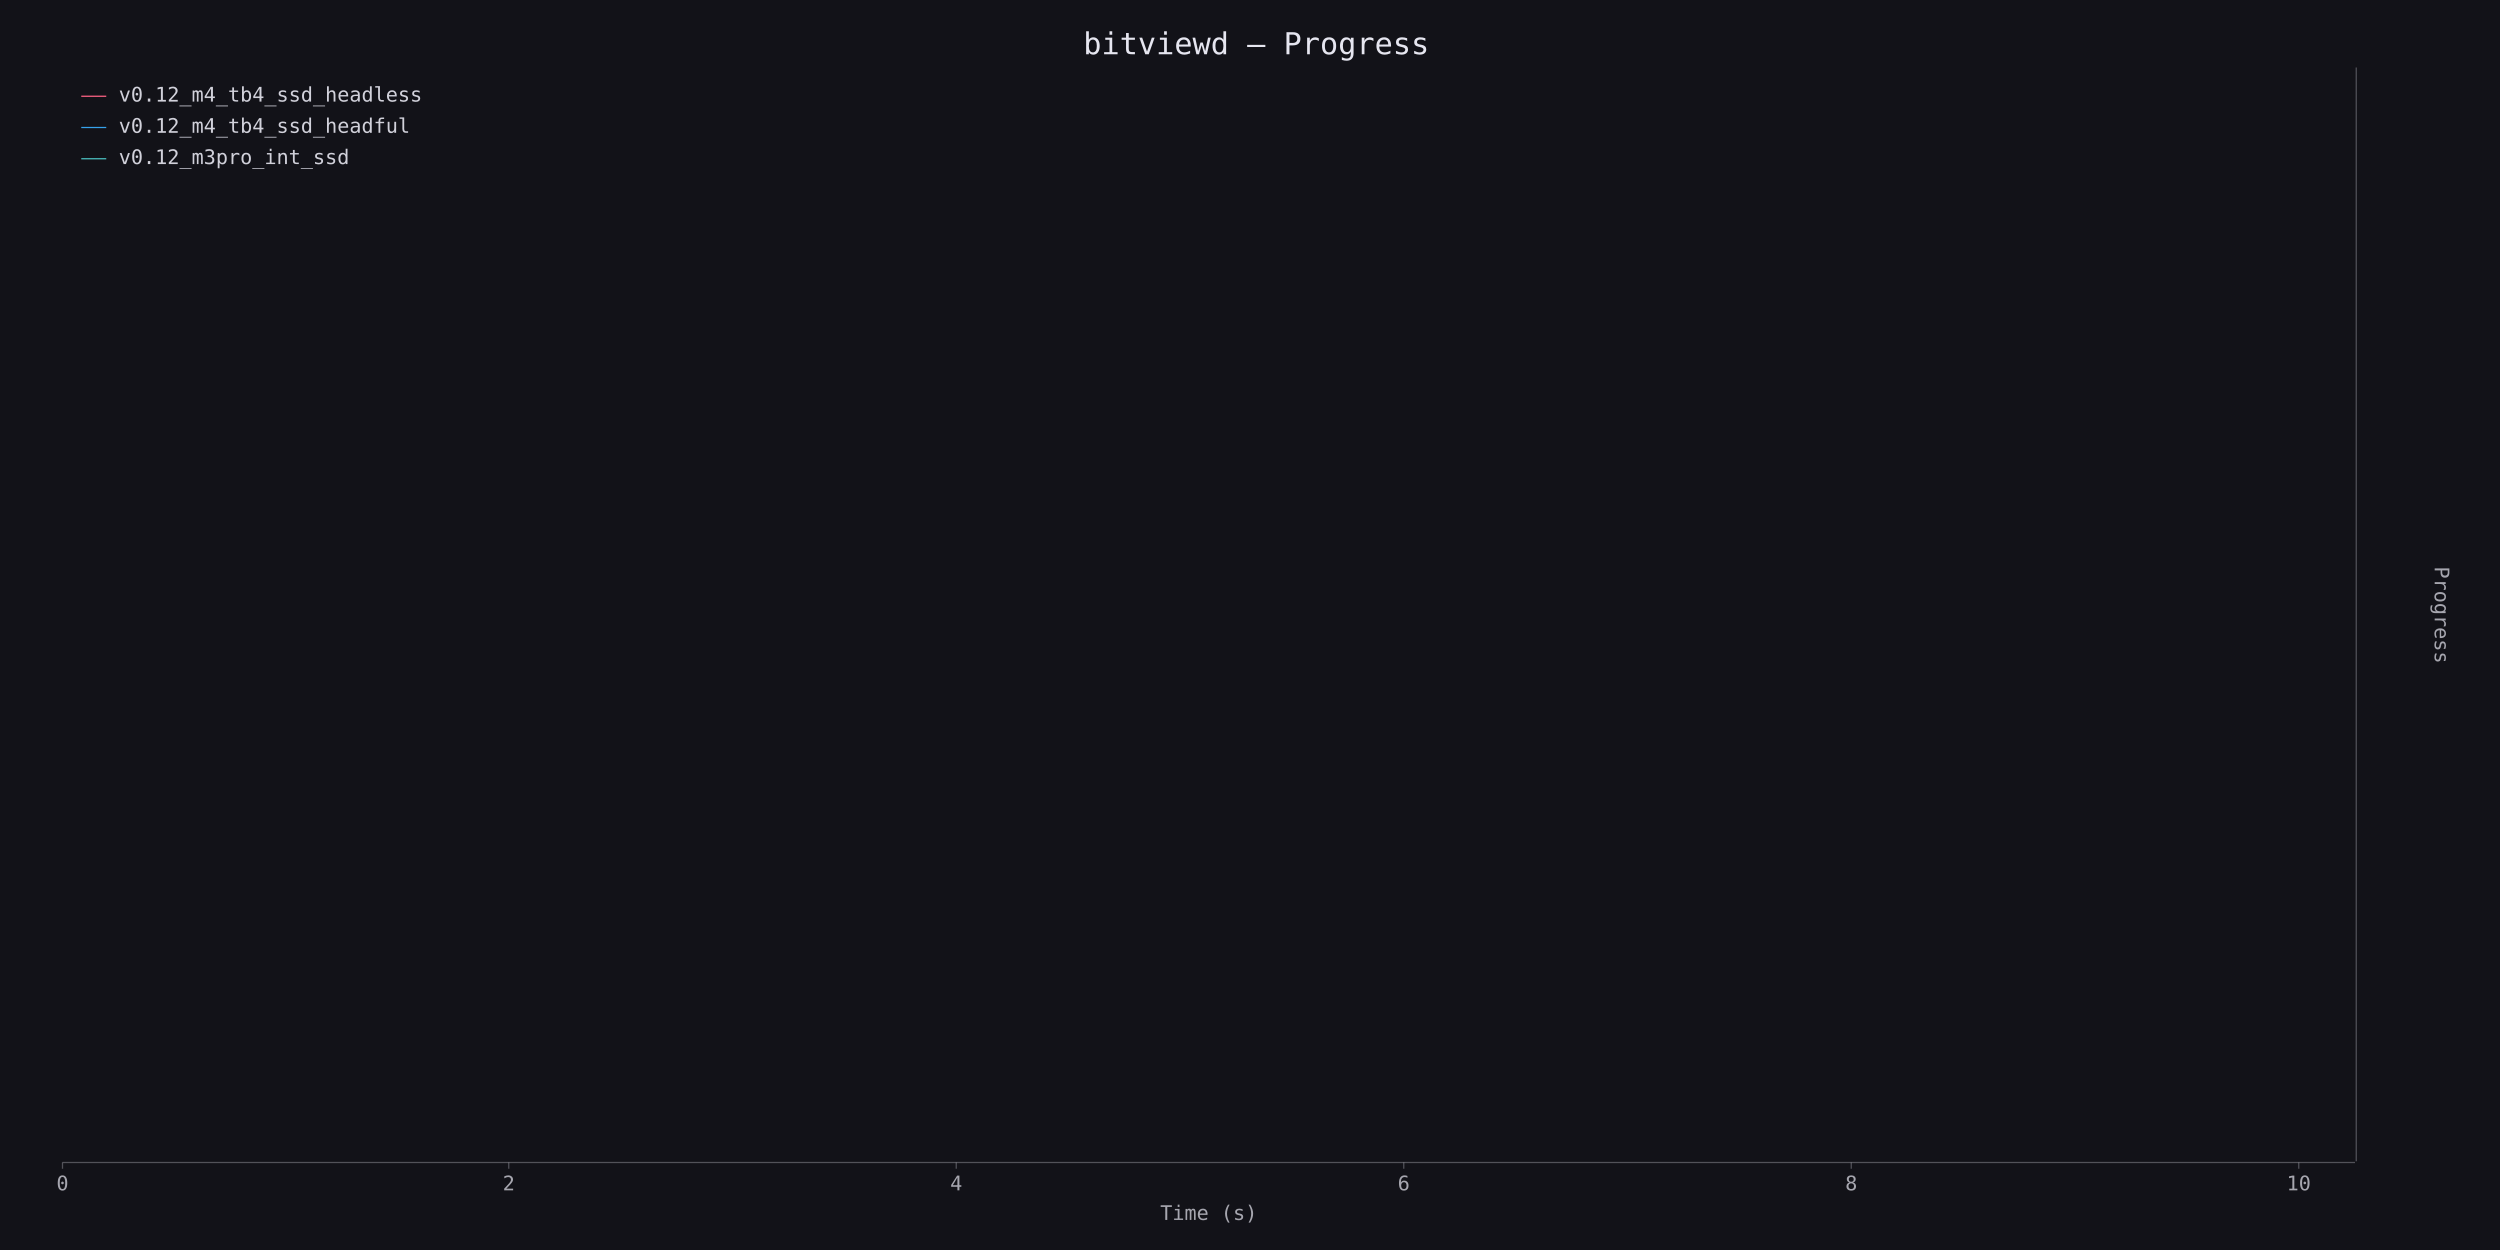
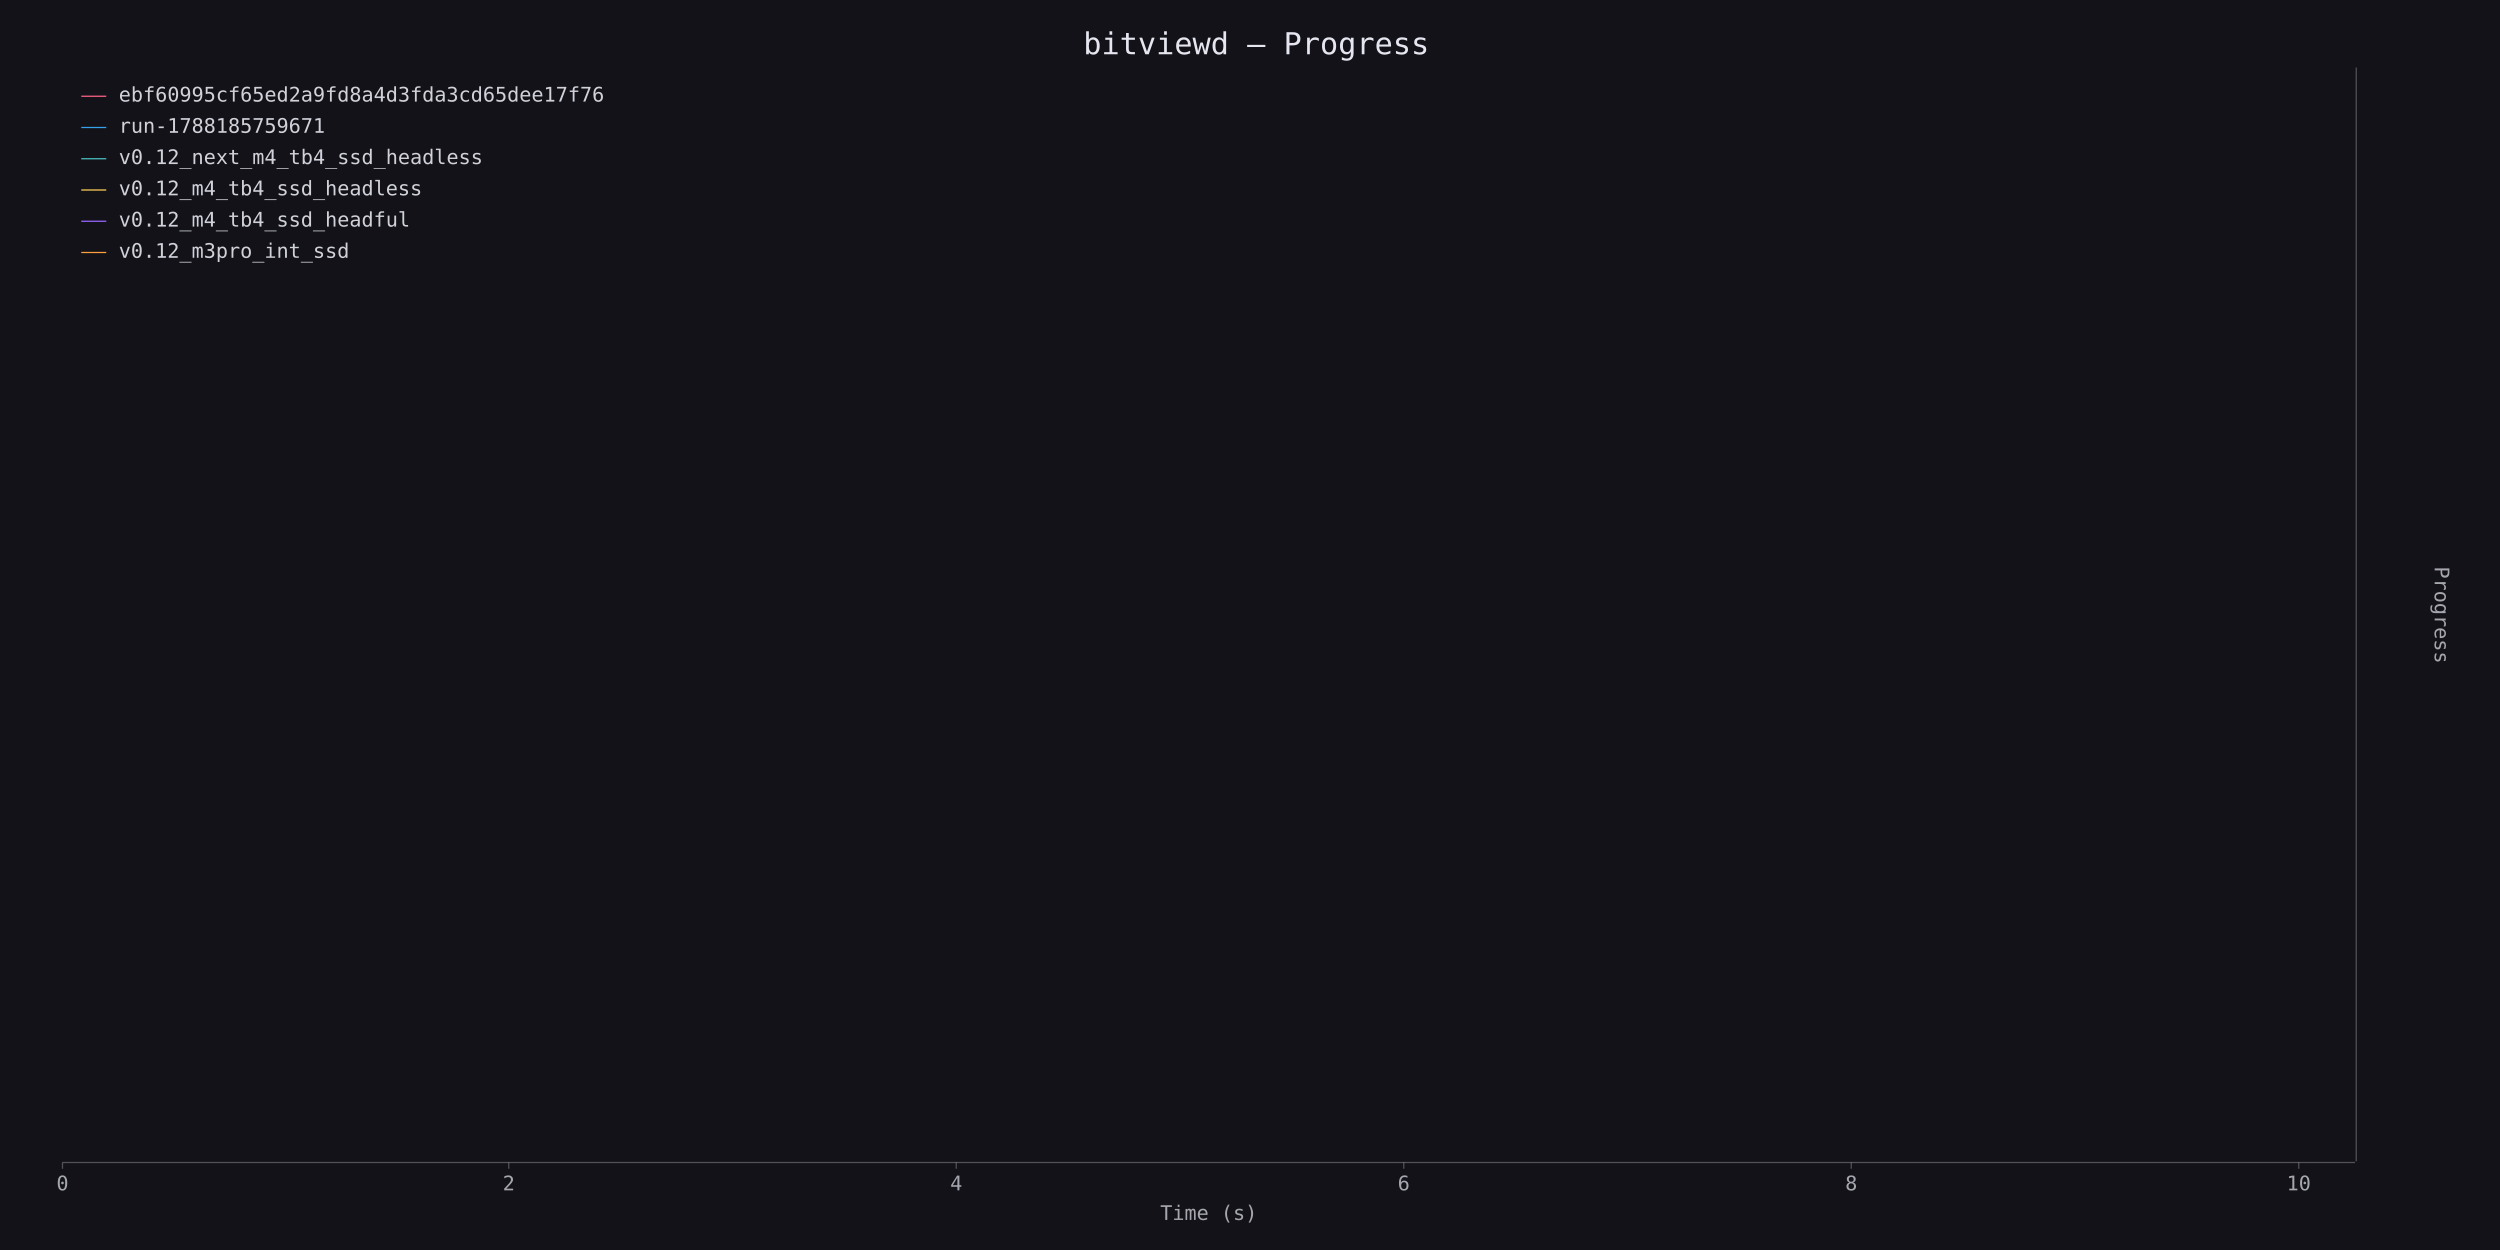
<svg xmlns="http://www.w3.org/2000/svg" width="2000" height="1000" viewBox="0 0 2000 1000">
  <rect x="0" y="0" width="2000" height="1000" opacity="1" fill="#121218" stroke="none" />
  <text x="1005" y="25" dy="0.76em" text-anchor="middle" font-family="monospace" font-size="24.194" opacity="1" fill="#E6E6F0">
bitviewd — Progress
</text>
  <text x="967" y="980" dy="-0.5ex" text-anchor="middle" font-family="monospace" font-size="16.129" opacity="0.7" fill="#E6E6F0">
Time (s)
</text>
  <text x="1960" y="492" dy="0.76em" text-anchor="middle" font-family="monospace" font-size="16.129" opacity="0.7" fill="#E6E6F0" transform="rotate(90, 1960, 492)">
Progress
</text>
  <polyline fill="none" opacity="0.3" stroke="#E6E6F0" stroke-width="1" points="50,930 1884,930 " />
  <text x="50" y="940" dy="0.76em" text-anchor="middle" font-family="monospace" font-size="16.129" opacity="0.7" fill="#E6E6F0">
0
</text>
  <polyline fill="none" opacity="0.3" stroke="#E6E6F0" stroke-width="1" points="50,930 50,935 " />
  <text x="407" y="940" dy="0.76em" text-anchor="middle" font-family="monospace" font-size="16.129" opacity="0.7" fill="#E6E6F0">
2
</text>
  <polyline fill="none" opacity="0.3" stroke="#E6E6F0" stroke-width="1" points="407,930 407,935 " />
  <text x="765" y="940" dy="0.76em" text-anchor="middle" font-family="monospace" font-size="16.129" opacity="0.7" fill="#E6E6F0">
4
</text>
  <polyline fill="none" opacity="0.3" stroke="#E6E6F0" stroke-width="1" points="765,930 765,935 " />
  <text x="1123" y="940" dy="0.76em" text-anchor="middle" font-family="monospace" font-size="16.129" opacity="0.7" fill="#E6E6F0">
6
</text>
  <polyline fill="none" opacity="0.3" stroke="#E6E6F0" stroke-width="1" points="1123,930 1123,935 " />
  <text x="1481" y="940" dy="0.76em" text-anchor="middle" font-family="monospace" font-size="16.129" opacity="0.7" fill="#E6E6F0">
8
</text>
  <polyline fill="none" opacity="0.3" stroke="#E6E6F0" stroke-width="1" points="1481,930 1481,935 " />
  <text x="1839" y="940" dy="0.76em" text-anchor="middle" font-family="monospace" font-size="16.129" opacity="0.7" fill="#E6E6F0">
10
</text>
  <polyline fill="none" opacity="0.3" stroke="#E6E6F0" stroke-width="1" points="1839,930 1839,935 " />
  <polyline fill="none" opacity="0.3" stroke="#E6E6F0" stroke-width="1" points="1885,54 1885,929 " />
-   <rect x="55" y="59" width="291" height="86" opacity="0.98" fill="#121218" stroke="none" />
-   <rect x="55" y="59" width="291" height="86" opacity="1" fill="none" stroke="#121218" />
+   <rect x="55" y="59" width="437" height="161" opacity="0.98" fill="#121218" stroke="none" />
+   <rect x="55" y="59" width="437" height="161" opacity="1" fill="none" stroke="#121218" />
  <text x="95" y="69" dy="0.76em" text-anchor="start" font-family="monospace" font-size="16.129" opacity="0.9" fill="#E6E6F0">
+ ebf60995cf65ed2a9fd8a4d3fda3cd65dee17f76
+ </text>
+   <text x="95" y="94" dy="0.76em" text-anchor="start" font-family="monospace" font-size="16.129" opacity="0.9" fill="#E6E6F0">
+ run-1788185759671
+ </text>
+   <text x="95" y="119" dy="0.76em" text-anchor="start" font-family="monospace" font-size="16.129" opacity="0.9" fill="#E6E6F0">
+ v0.12_next_m4_tb4_ssd_headless
+ </text>
+   <text x="95" y="144" dy="0.76em" text-anchor="start" font-family="monospace" font-size="16.129" opacity="0.9" fill="#E6E6F0">
v0.12_m4_tb4_ssd_headless
</text>
-   <text x="95" y="94" dy="0.76em" text-anchor="start" font-family="monospace" font-size="16.129" opacity="0.9" fill="#E6E6F0">
+   <text x="95" y="169" dy="0.76em" text-anchor="start" font-family="monospace" font-size="16.129" opacity="0.9" fill="#E6E6F0">
v0.12_m4_tb4_ssd_headful
</text>
-   <text x="95" y="119" dy="0.76em" text-anchor="start" font-family="monospace" font-size="16.129" opacity="0.9" fill="#E6E6F0">
+   <text x="95" y="194" dy="0.76em" text-anchor="start" font-family="monospace" font-size="16.129" opacity="0.9" fill="#E6E6F0">
v0.12_m3pro_int_ssd
</text>
  <polyline fill="none" opacity="1" stroke="#FF6384" stroke-width="1" points="65,77 85,77 " />
  <polyline fill="none" opacity="1" stroke="#36A2EB" stroke-width="1" points="65,102 85,102 " />
  <polyline fill="none" opacity="1" stroke="#4BC0C0" stroke-width="1" points="65,127 85,127 " />
+   <polyline fill="none" opacity="1" stroke="#FFCE56" stroke-width="1" points="65,152 85,152 " />
+   <polyline fill="none" opacity="1" stroke="#9966FF" stroke-width="1" points="65,177 85,177 " />
+   <polyline fill="none" opacity="1" stroke="#FF9F40" stroke-width="1" points="65,202 85,202 " />
</svg>
